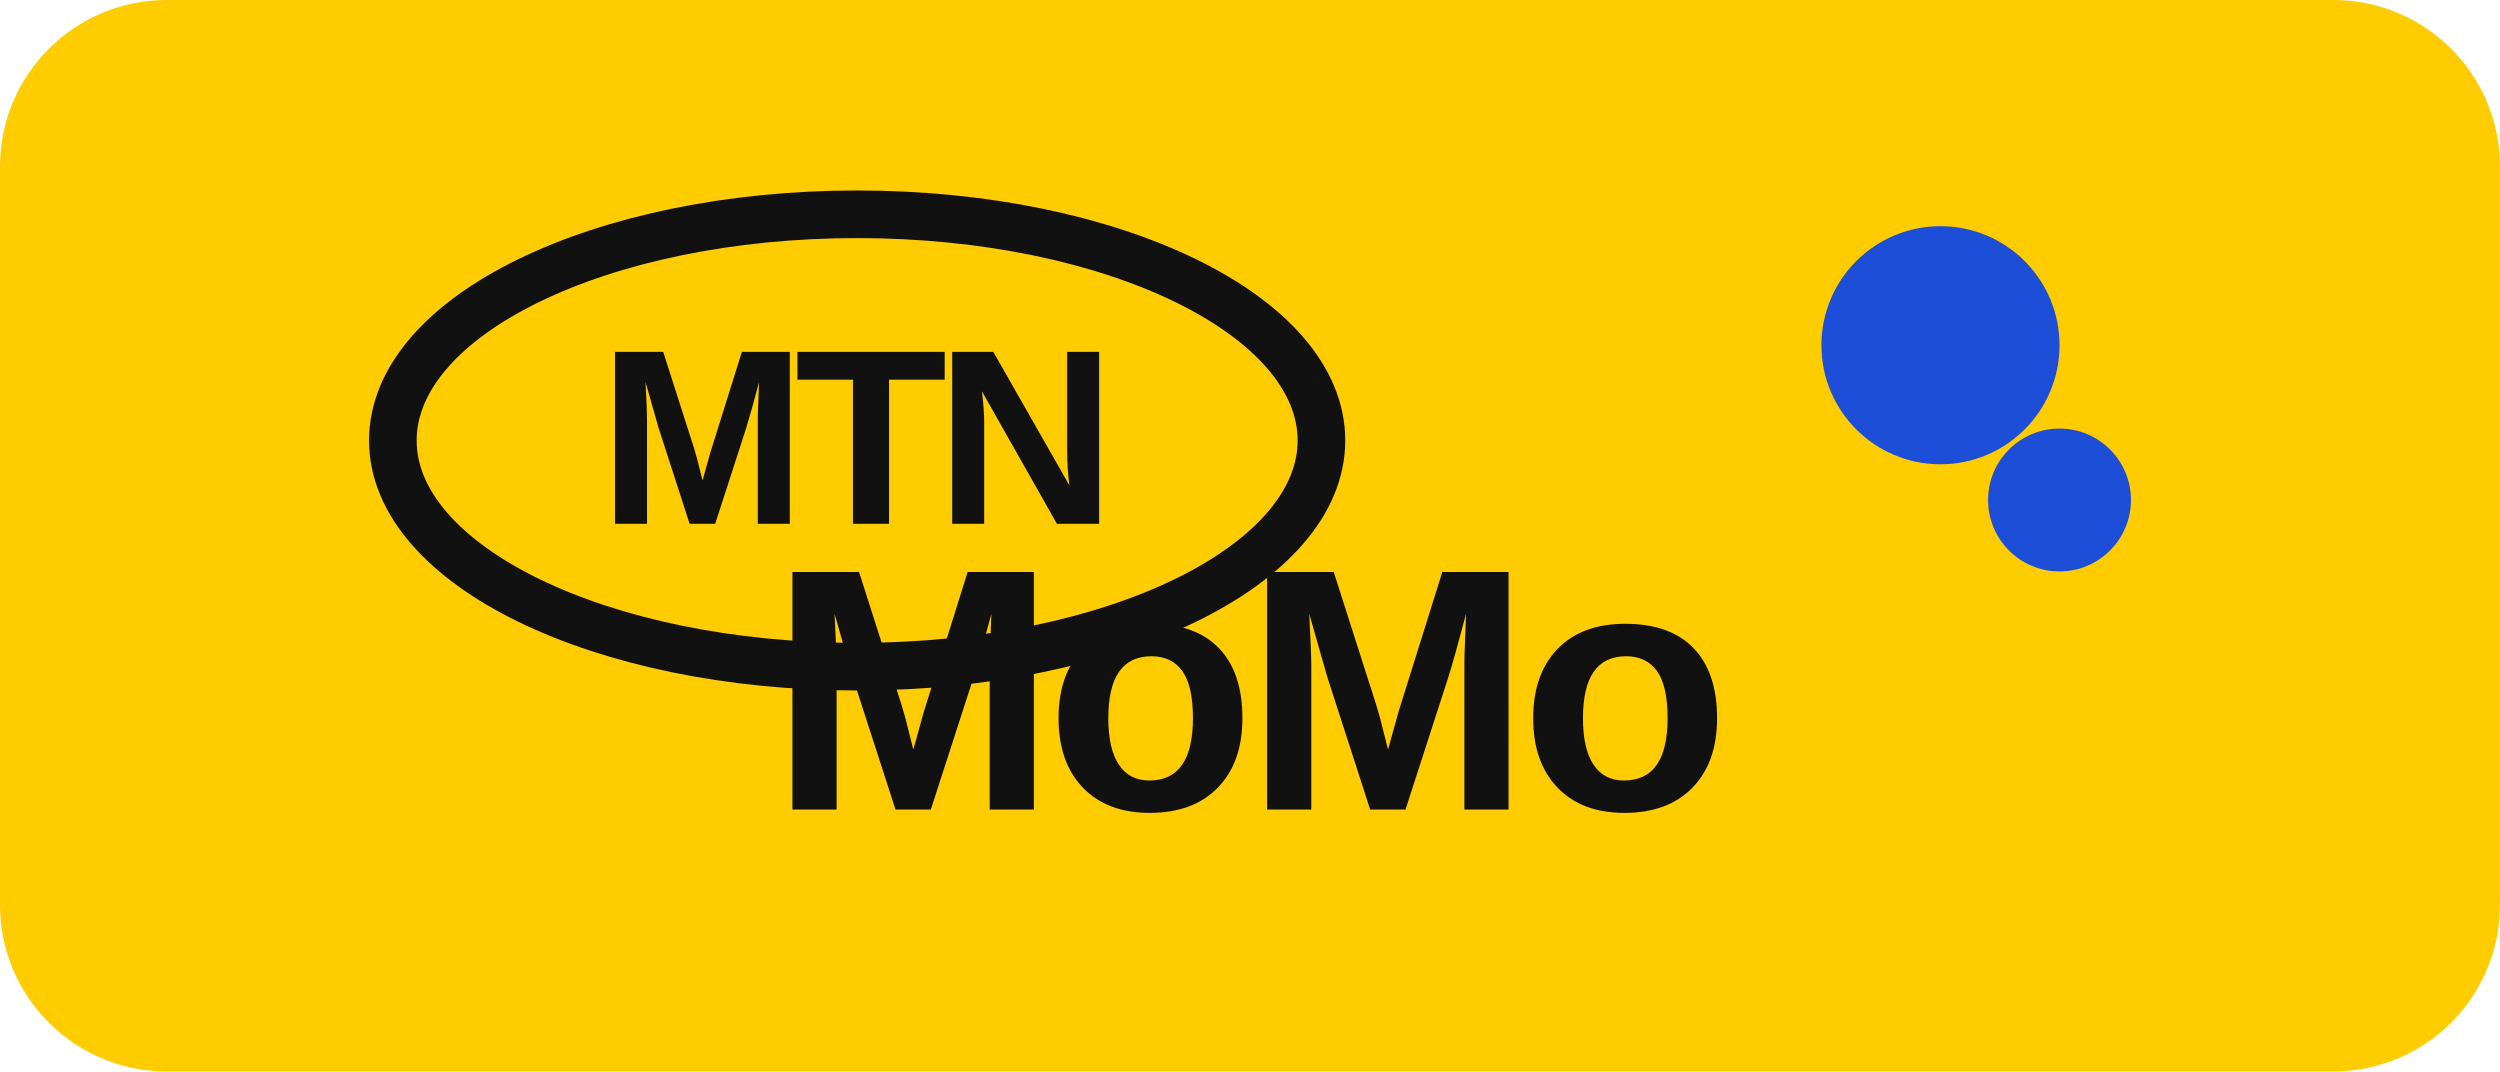
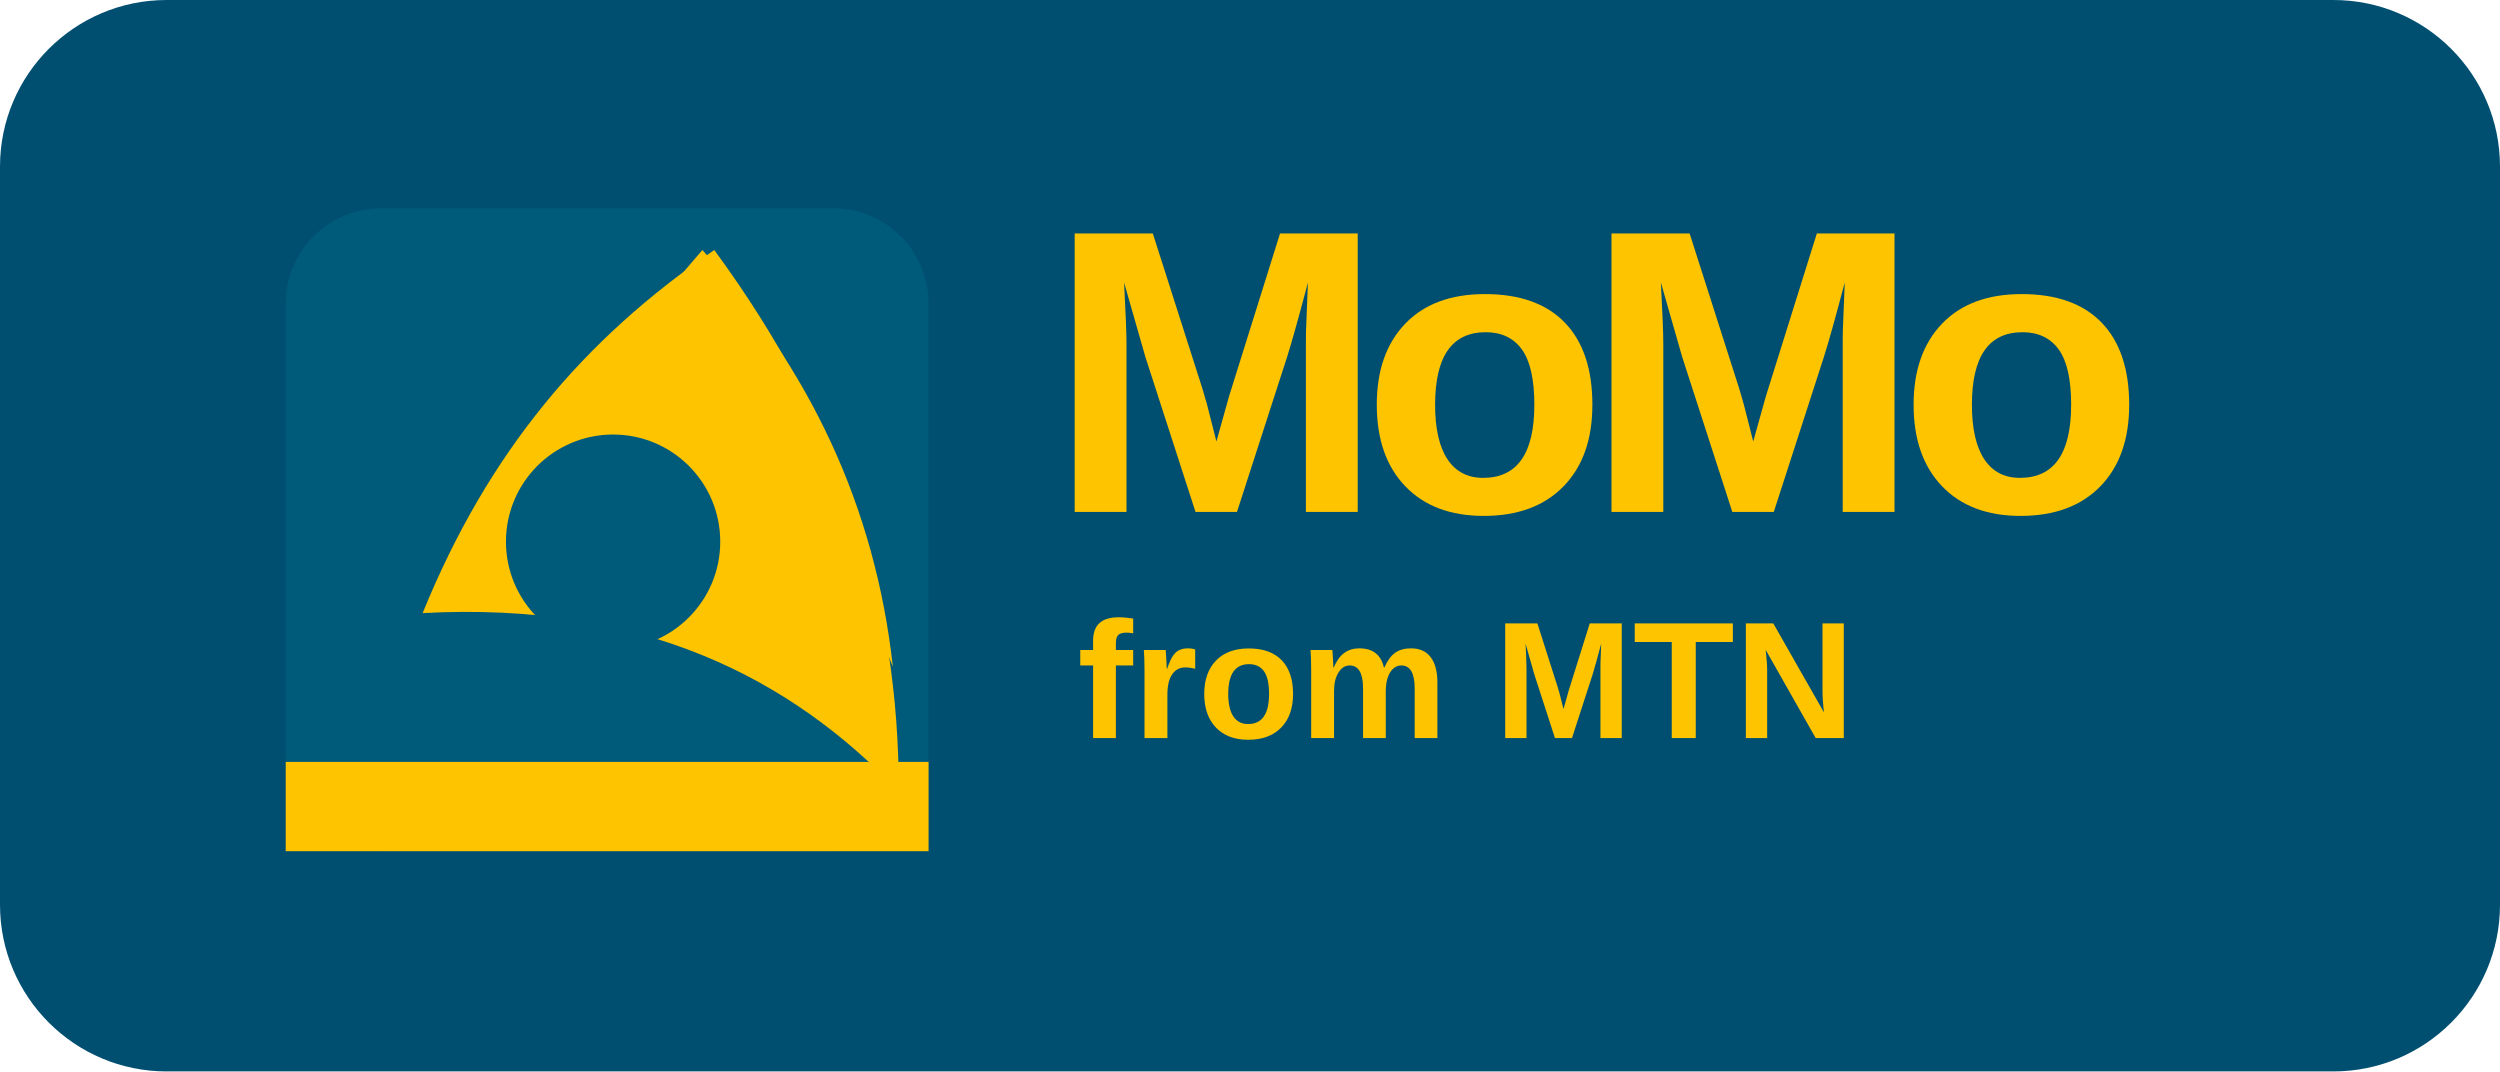
<svg xmlns="http://www.w3.org/2000/svg" viewBox="0 0 420 180" role="img" aria-labelledby="title desc">
-   <rect width="420" height="180" rx="28" fill="#ffcc00" />
-   <ellipse cx="144" cy="74" rx="78" ry="38" fill="none" stroke="#111111" stroke-width="8" />
-   <text x="144" y="88" fill="#111111" font-family="Arial, Helvetica, sans-serif" font-size="42" font-weight="900" letter-spacing="-2" text-anchor="middle">MTN</text>
-   <text x="210" y="136" fill="#111111" font-family="Arial, Helvetica, sans-serif" font-size="58" font-weight="900" letter-spacing="-2" text-anchor="middle">MoMo</text>
-   <circle cx="326" cy="58" r="20" fill="#1d4ed8" />
-   <circle cx="346" cy="84" r="12" fill="#1d4ed8" />
+   <rect width="420" height="180" rx="28" fill="#004f71" />
+   <rect x="24" y="24" width="372" height="132" rx="24" fill="#004f71" />
+   <g transform="translate(48 35)">
+     <rect width="108" height="108" rx="16" fill="#005a7a" />
+     <path d="M0 93h108v15H0z" fill="#ffc400" />
+     <path d="M23 68c11-27 27-46 49-61 22 30 31 59 31 91-18-19-43-32-80-30z" fill="#ffc400" />
+     <circle cx="55" cy="56" r="18" fill="#005a7a" />
+     <path d="M70 7c18 20 29 43 32 70-10-25-24-43-44-56L70 7z" fill="#ffc400" />
+   </g>
+   <text x="176" y="86" fill="#ffc400" font-family="Arial, Helvetica, sans-serif" font-size="68" font-weight="900" letter-spacing="-4">MoMo</text>
+   <text x="181" y="124" fill="#ffc400" font-family="Arial, Helvetica, sans-serif" font-size="28" font-weight="800">from MTN</text>
</svg>
